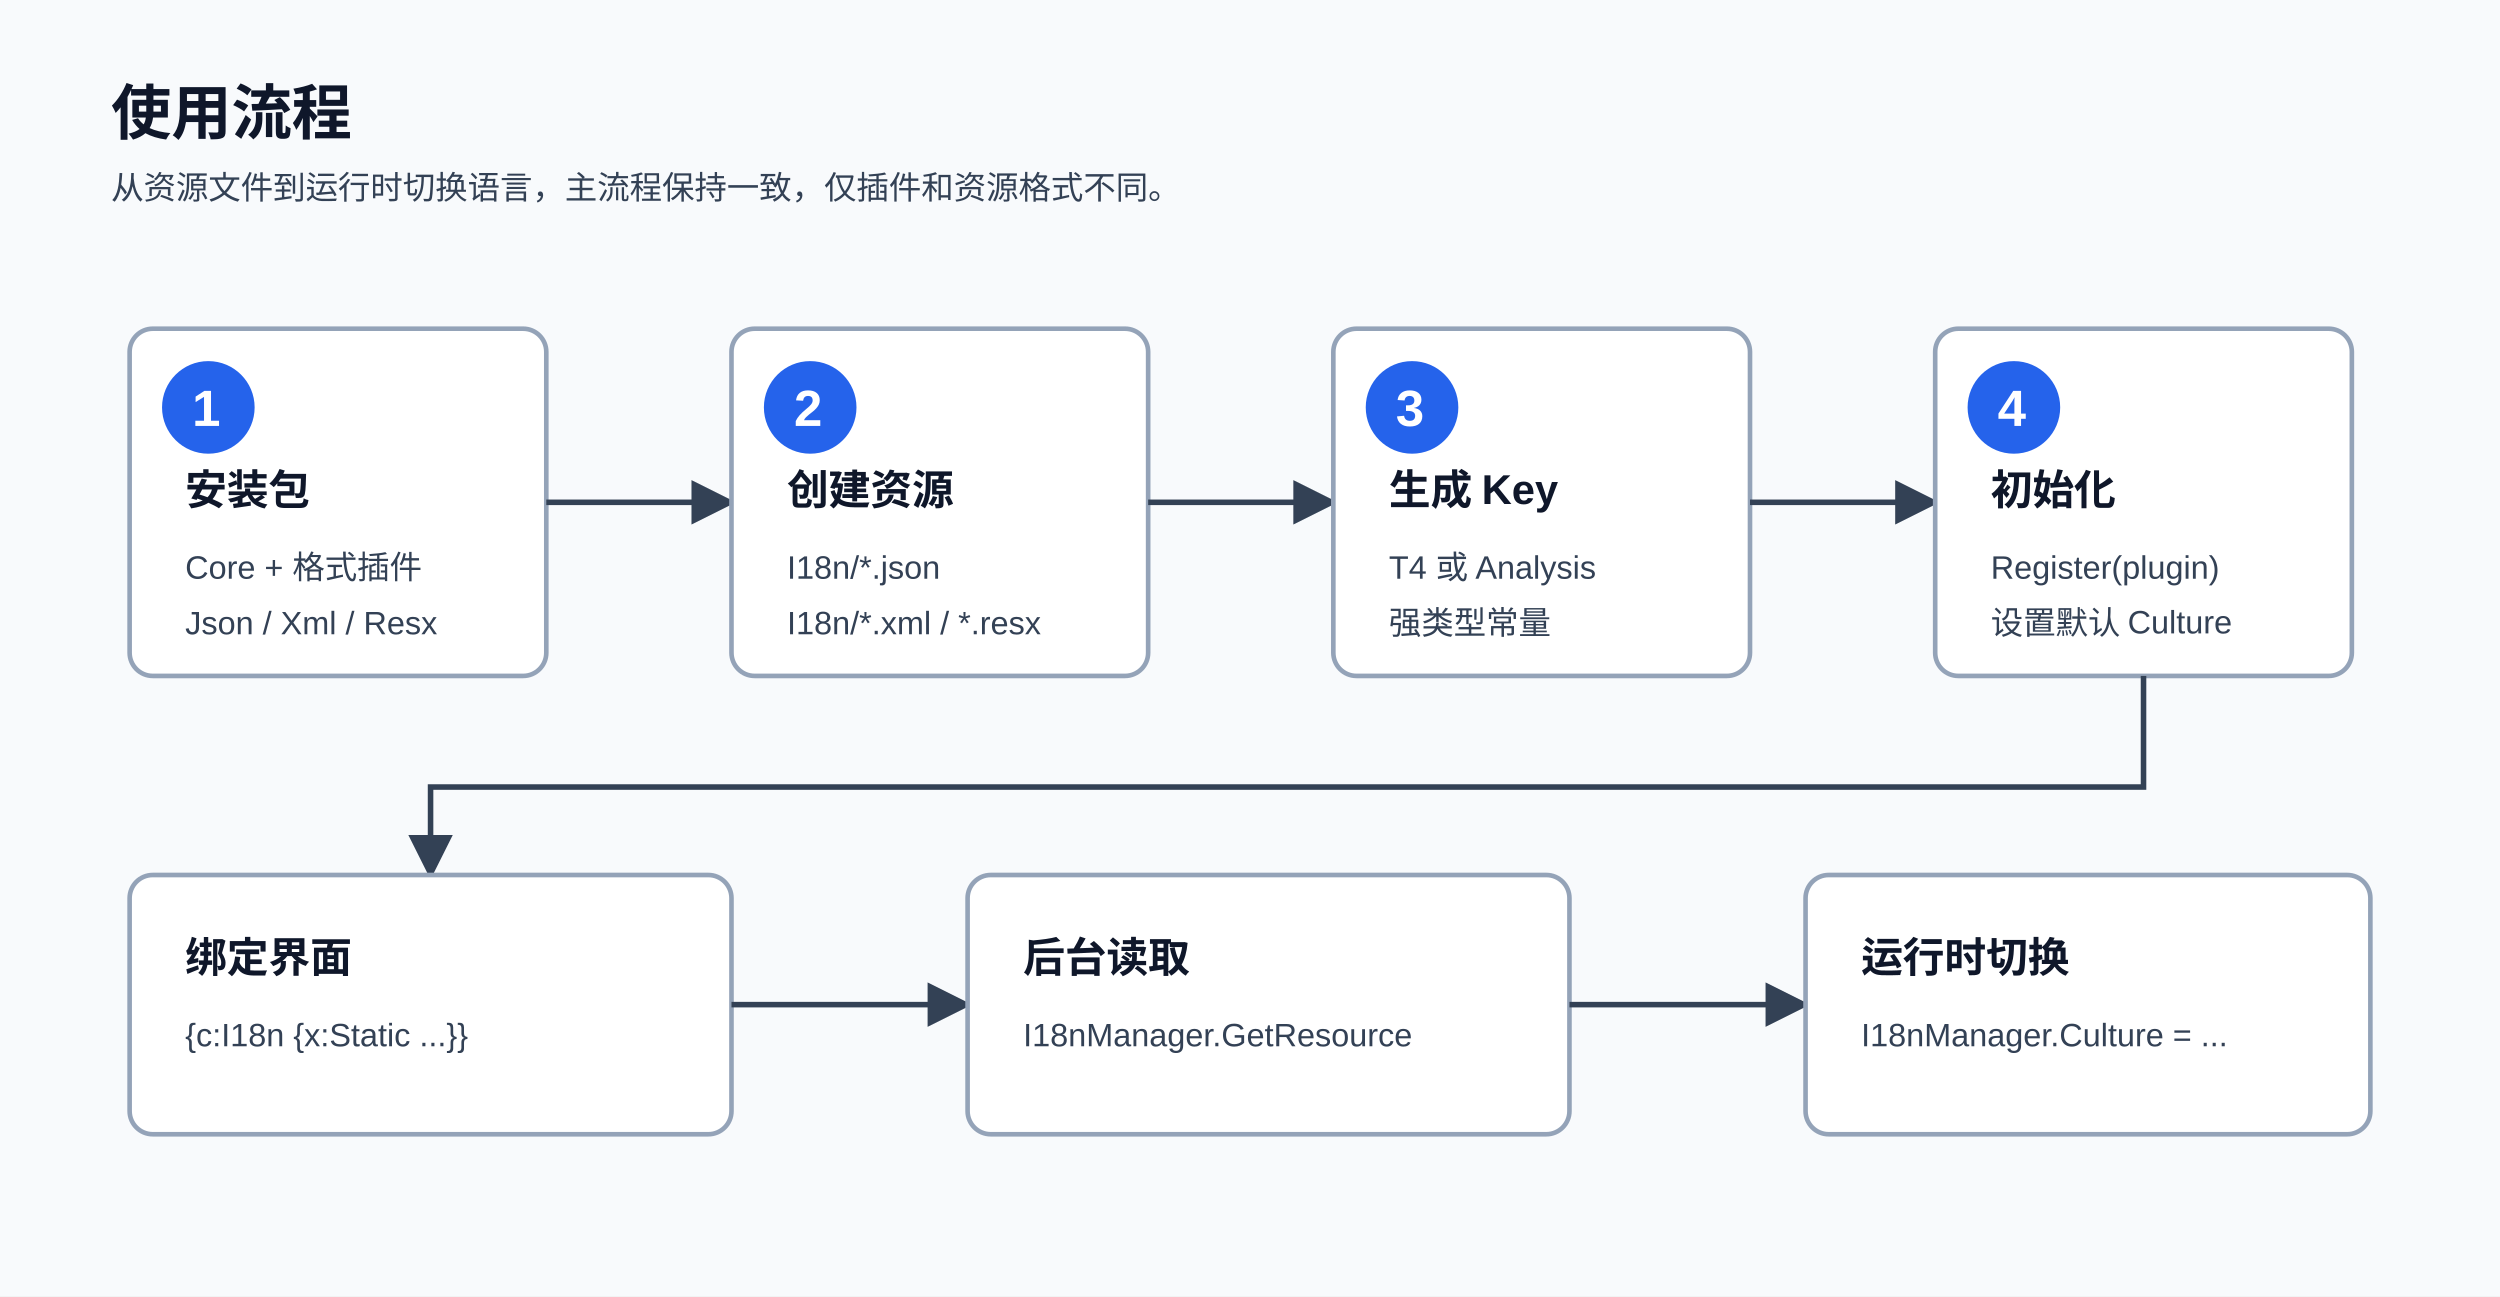
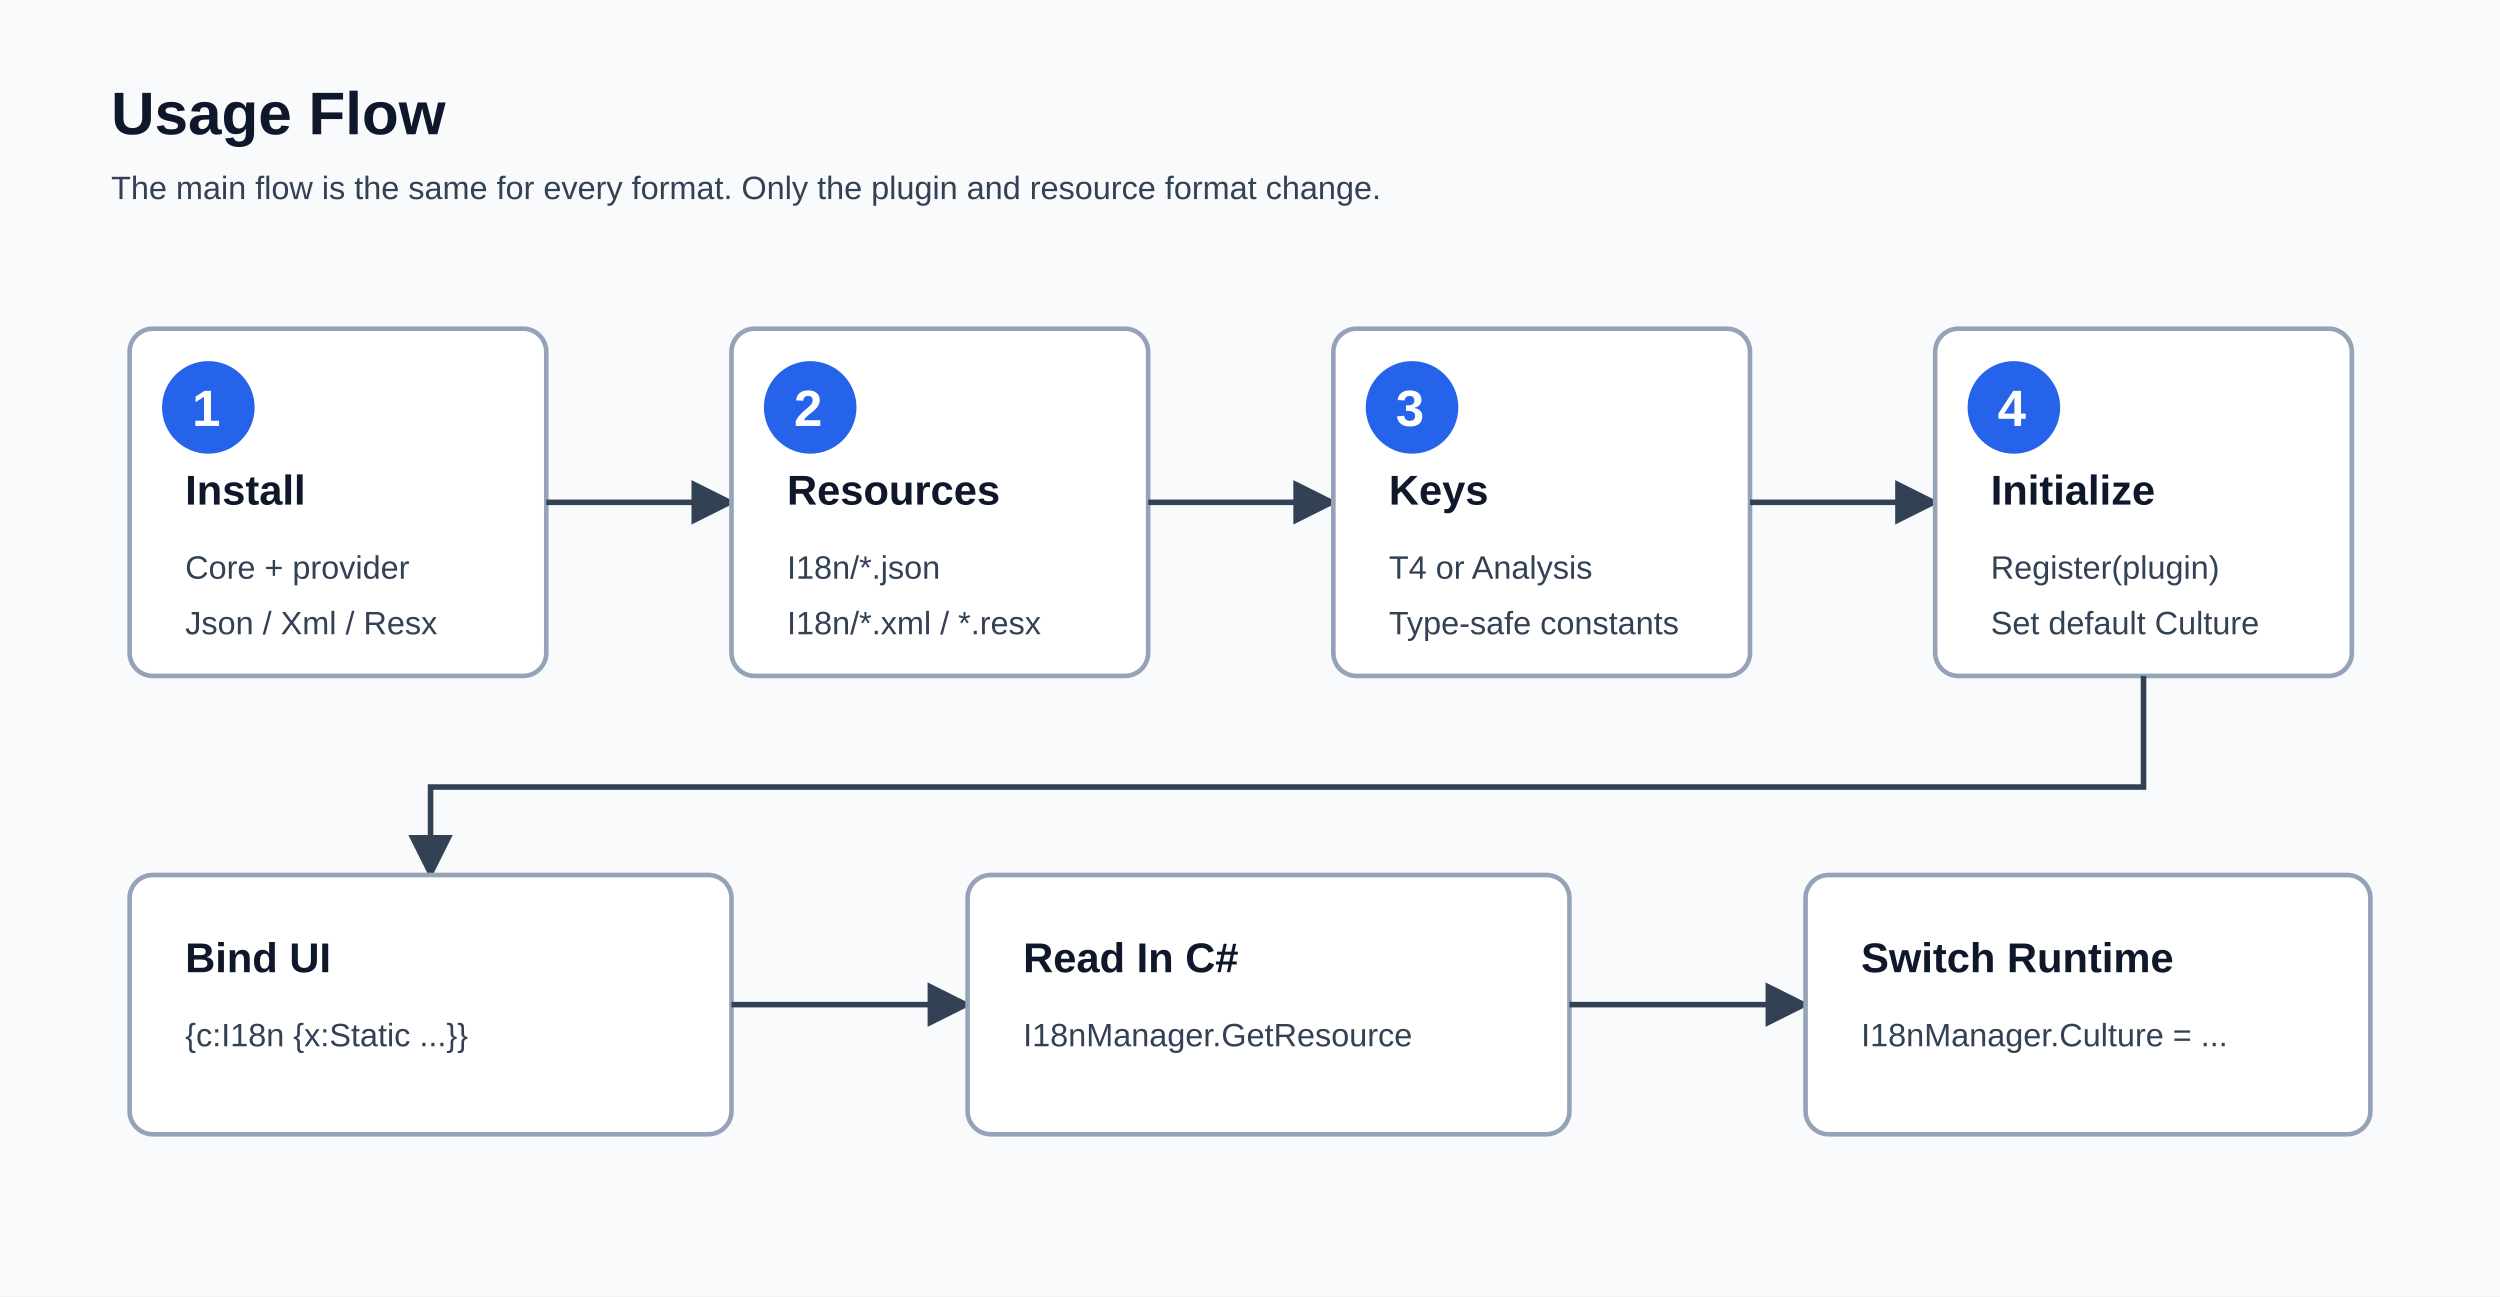
<svg xmlns="http://www.w3.org/2000/svg" width="1080" height="560" viewBox="0 0 1080 560" role="img" aria-labelledby="title desc">
  <defs>
    <marker id="arrow" viewBox="0 0 10 10" refX="9" refY="5" markerWidth="8" markerHeight="8" orient="auto">
      <path d="M0 0 L10 5 L0 10 z" fill="#334155" />
    </marker>
    <style>
      .title{font:700 26px "Segoe UI",Arial,sans-serif;fill:#0f172a}
      .step{font:700 18px "Segoe UI",Arial,sans-serif;fill:#0f172a}
      .text{font:14px "Segoe UI",Arial,sans-serif;fill:#334155}
      .num{font:700 22px "Segoe UI",Arial,sans-serif;fill:#ffffff}
      .card{fill:#ffffff;stroke:#94a3b8;stroke-width:2;rx:10}
      .circle{fill:#2563eb}
      .line{stroke:#334155;stroke-width:2.4;fill:none;marker-end:url(#arrow)}
    </style>
  </defs>
  <rect width="1080" height="560" fill="#f8fafc" />
-   <text x="48" y="58" class="title">使用流程</text>
-   <text x="48" y="86" class="text">从资源文件到运行时切换语言，主流程保持一致，仅插件和资源格式不同。</text>
+   <text x="48" y="58" class="title">Usage Flow</text>
+   <text x="48" y="86" class="text">The main flow is the same for every format. Only the plugin and resource format change.</text>
  <g transform="translate(56 142)">
    <rect width="180" height="150" class="card" />
    <circle cx="34" cy="34" r="20" class="circle" />
    <text x="27" y="42" class="num">1</text>
-     <text x="24" y="76" class="step">安装包</text>
-     <text x="24" y="108" class="text">Core + 格式插件</text>
+     <text x="24" y="76" class="step">Install</text>
+     <text x="24" y="108" class="text">Core + provider</text>
    <text x="24" y="132" class="text">Json / Xml / Resx</text>
  </g>
  <path d="M236 217 H316" class="line" />
  <g transform="translate(316 142)">
    <rect width="180" height="150" class="card" />
    <circle cx="34" cy="34" r="20" class="circle" />
    <text x="27" y="42" class="num">2</text>
-     <text x="24" y="76" class="step">创建资源</text>
+     <text x="24" y="76" class="step">Resources</text>
    <text x="24" y="108" class="text">I18n/*.json</text>
    <text x="24" y="132" class="text">I18n/*.xml / *.resx</text>
  </g>
  <path d="M496 217 H576" class="line" />
  <g transform="translate(576 142)">
    <rect width="180" height="150" class="card" />
    <circle cx="34" cy="34" r="20" class="circle" />
    <text x="27" y="42" class="num">3</text>
-     <text x="24" y="76" class="step">生成 Key</text>
-     <text x="24" y="108" class="text">T4 或 Analysis</text>
-     <text x="24" y="132" class="text">强类型常量</text>
+     <text x="24" y="76" class="step">Keys</text>
+     <text x="24" y="108" class="text">T4 or Analysis</text>
+     <text x="24" y="132" class="text">Type-safe constants</text>
  </g>
  <path d="M756 217 H836" class="line" />
  <g transform="translate(836 142)">
    <rect width="180" height="150" class="card" />
    <circle cx="34" cy="34" r="20" class="circle" />
    <text x="27" y="42" class="num">4</text>
-     <text x="24" y="76" class="step">初始化</text>
+     <text x="24" y="76" class="step">Initialize</text>
    <text x="24" y="108" class="text">Register(plugin)</text>
-     <text x="24" y="132" class="text">设置默认 Culture</text>
+     <text x="24" y="132" class="text">Set default Culture</text>
  </g>
  <path d="M926 292 V340 H186 V378" class="line" />
  <g transform="translate(56 378)">
    <rect width="260" height="112" class="card" />
-     <text x="24" y="42" class="step">绑定界面</text>
+     <text x="24" y="42" class="step">Bind UI</text>
    <text x="24" y="74" class="text">{c:I18n {x:Static ...}}</text>
  </g>
  <path d="M316 434 H418" class="line" />
  <g transform="translate(418 378)">
    <rect width="260" height="112" class="card" />
-     <text x="24" y="42" class="step">后台读取</text>
+     <text x="24" y="42" class="step">Read In C#</text>
    <text x="24" y="74" class="text">I18nManager.GetResource</text>
  </g>
  <path d="M678 434 H780" class="line" />
  <g transform="translate(780 378)">
    <rect width="244" height="112" class="card" />
-     <text x="24" y="42" class="step">运行时切换</text>
+     <text x="24" y="42" class="step">Switch Runtime</text>
    <text x="24" y="74" class="text">I18nManager.Culture = ...</text>
  </g>
</svg>
